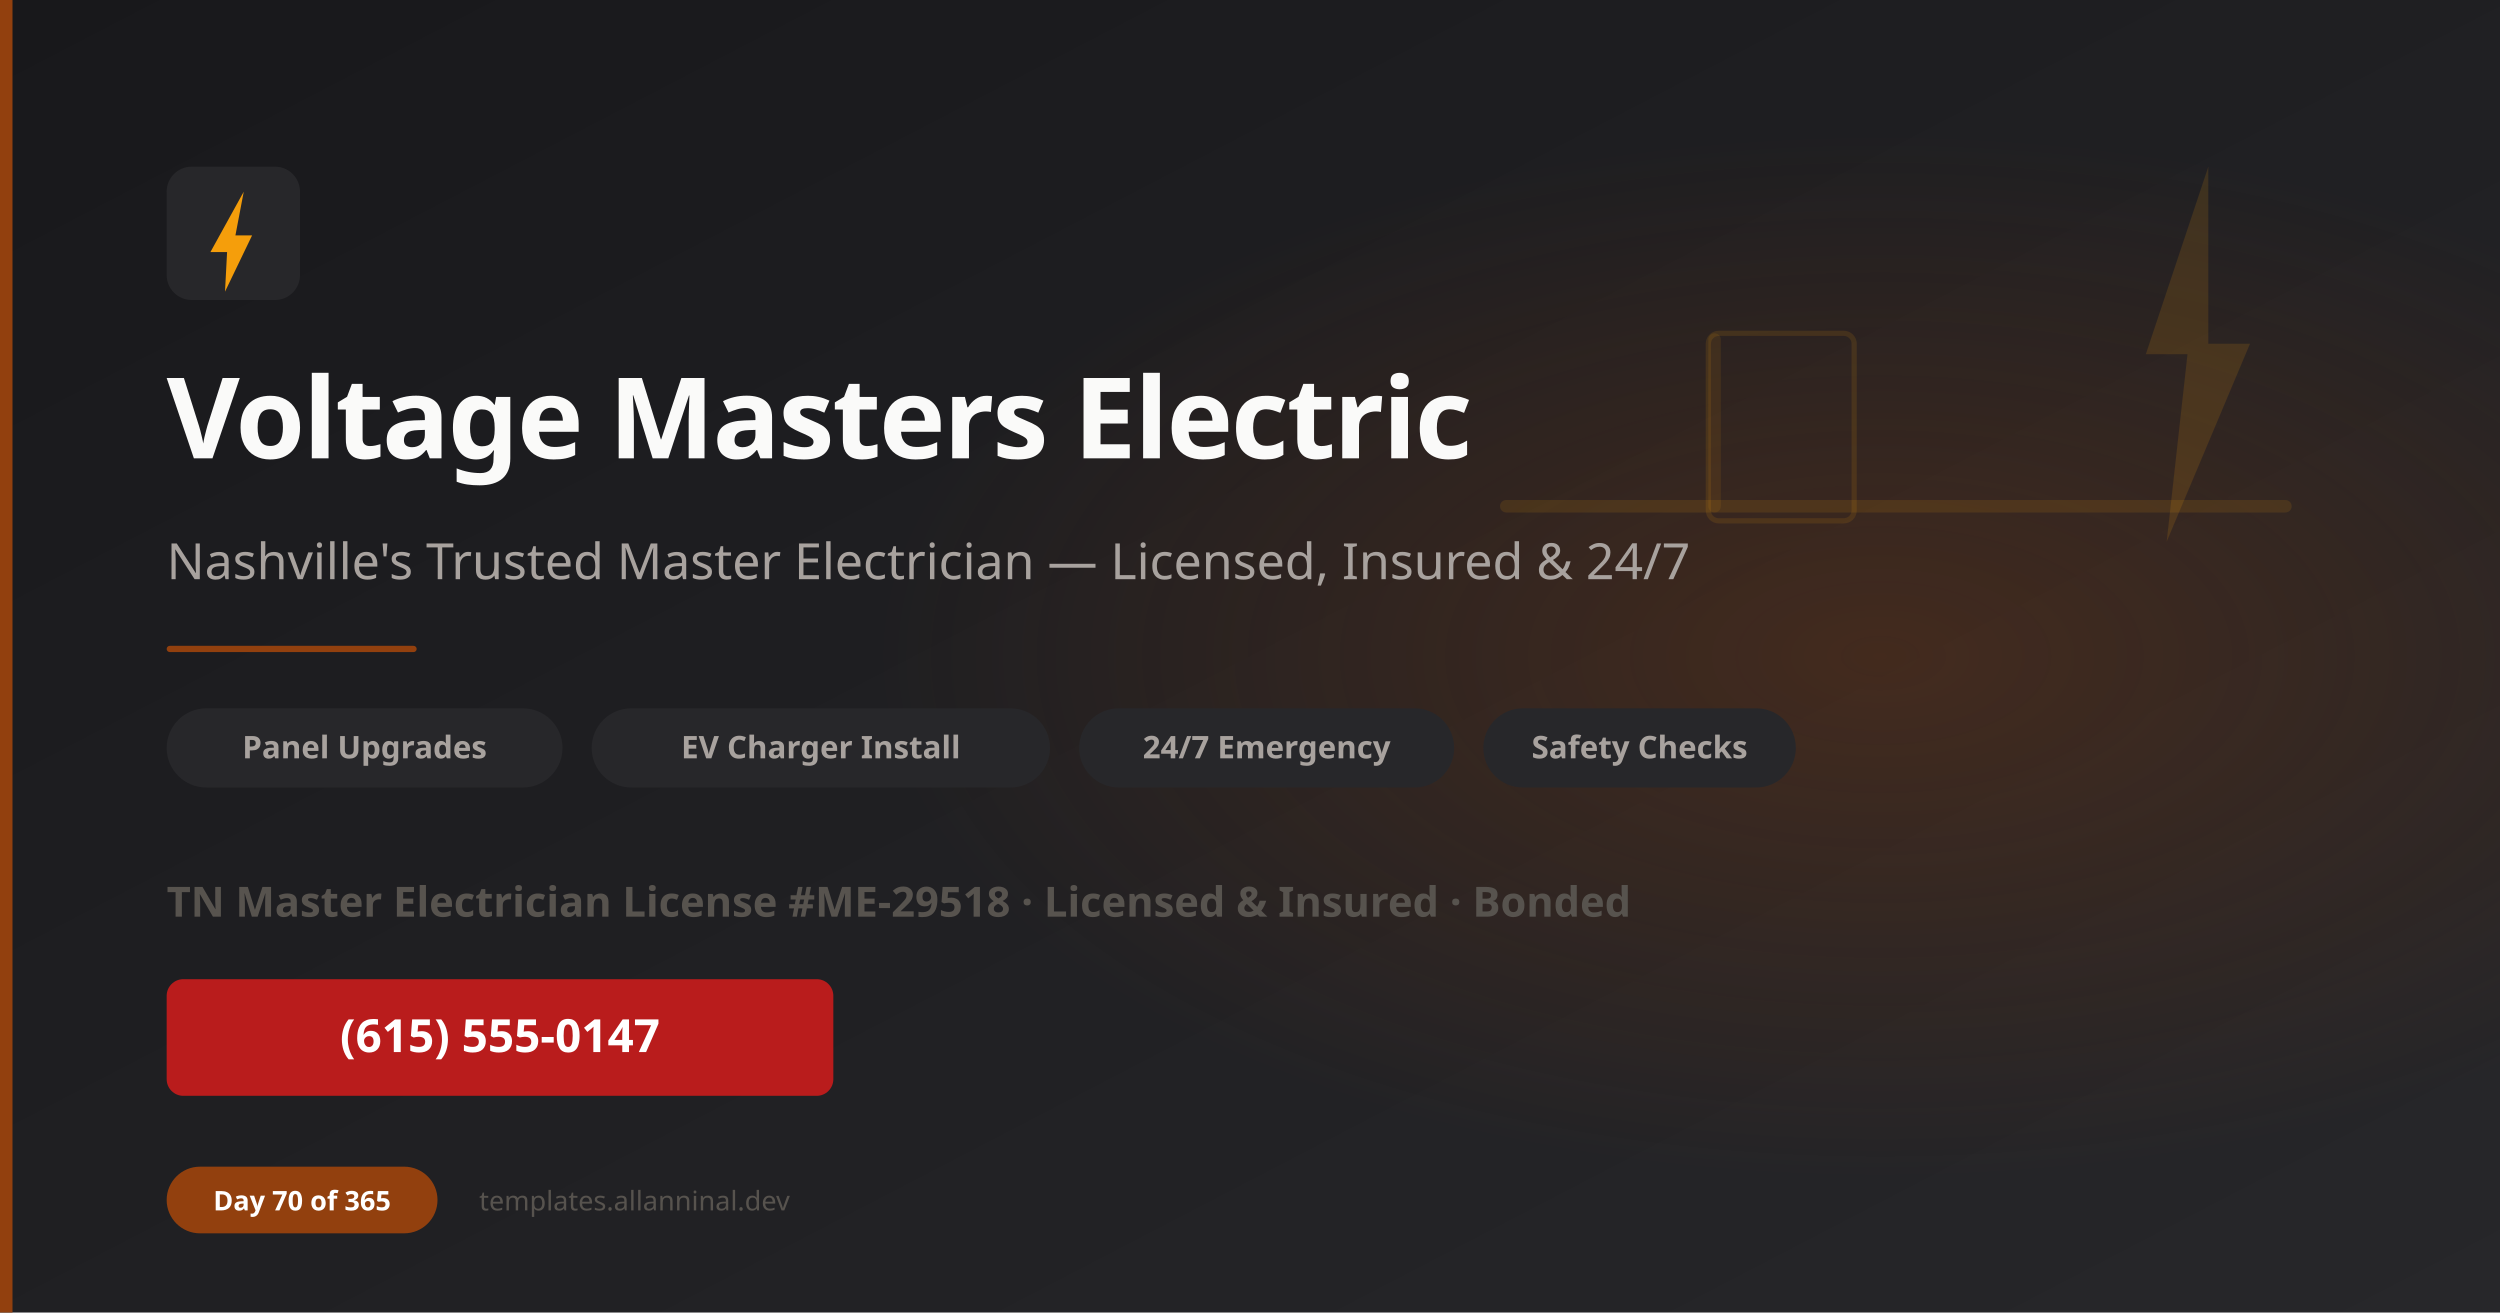
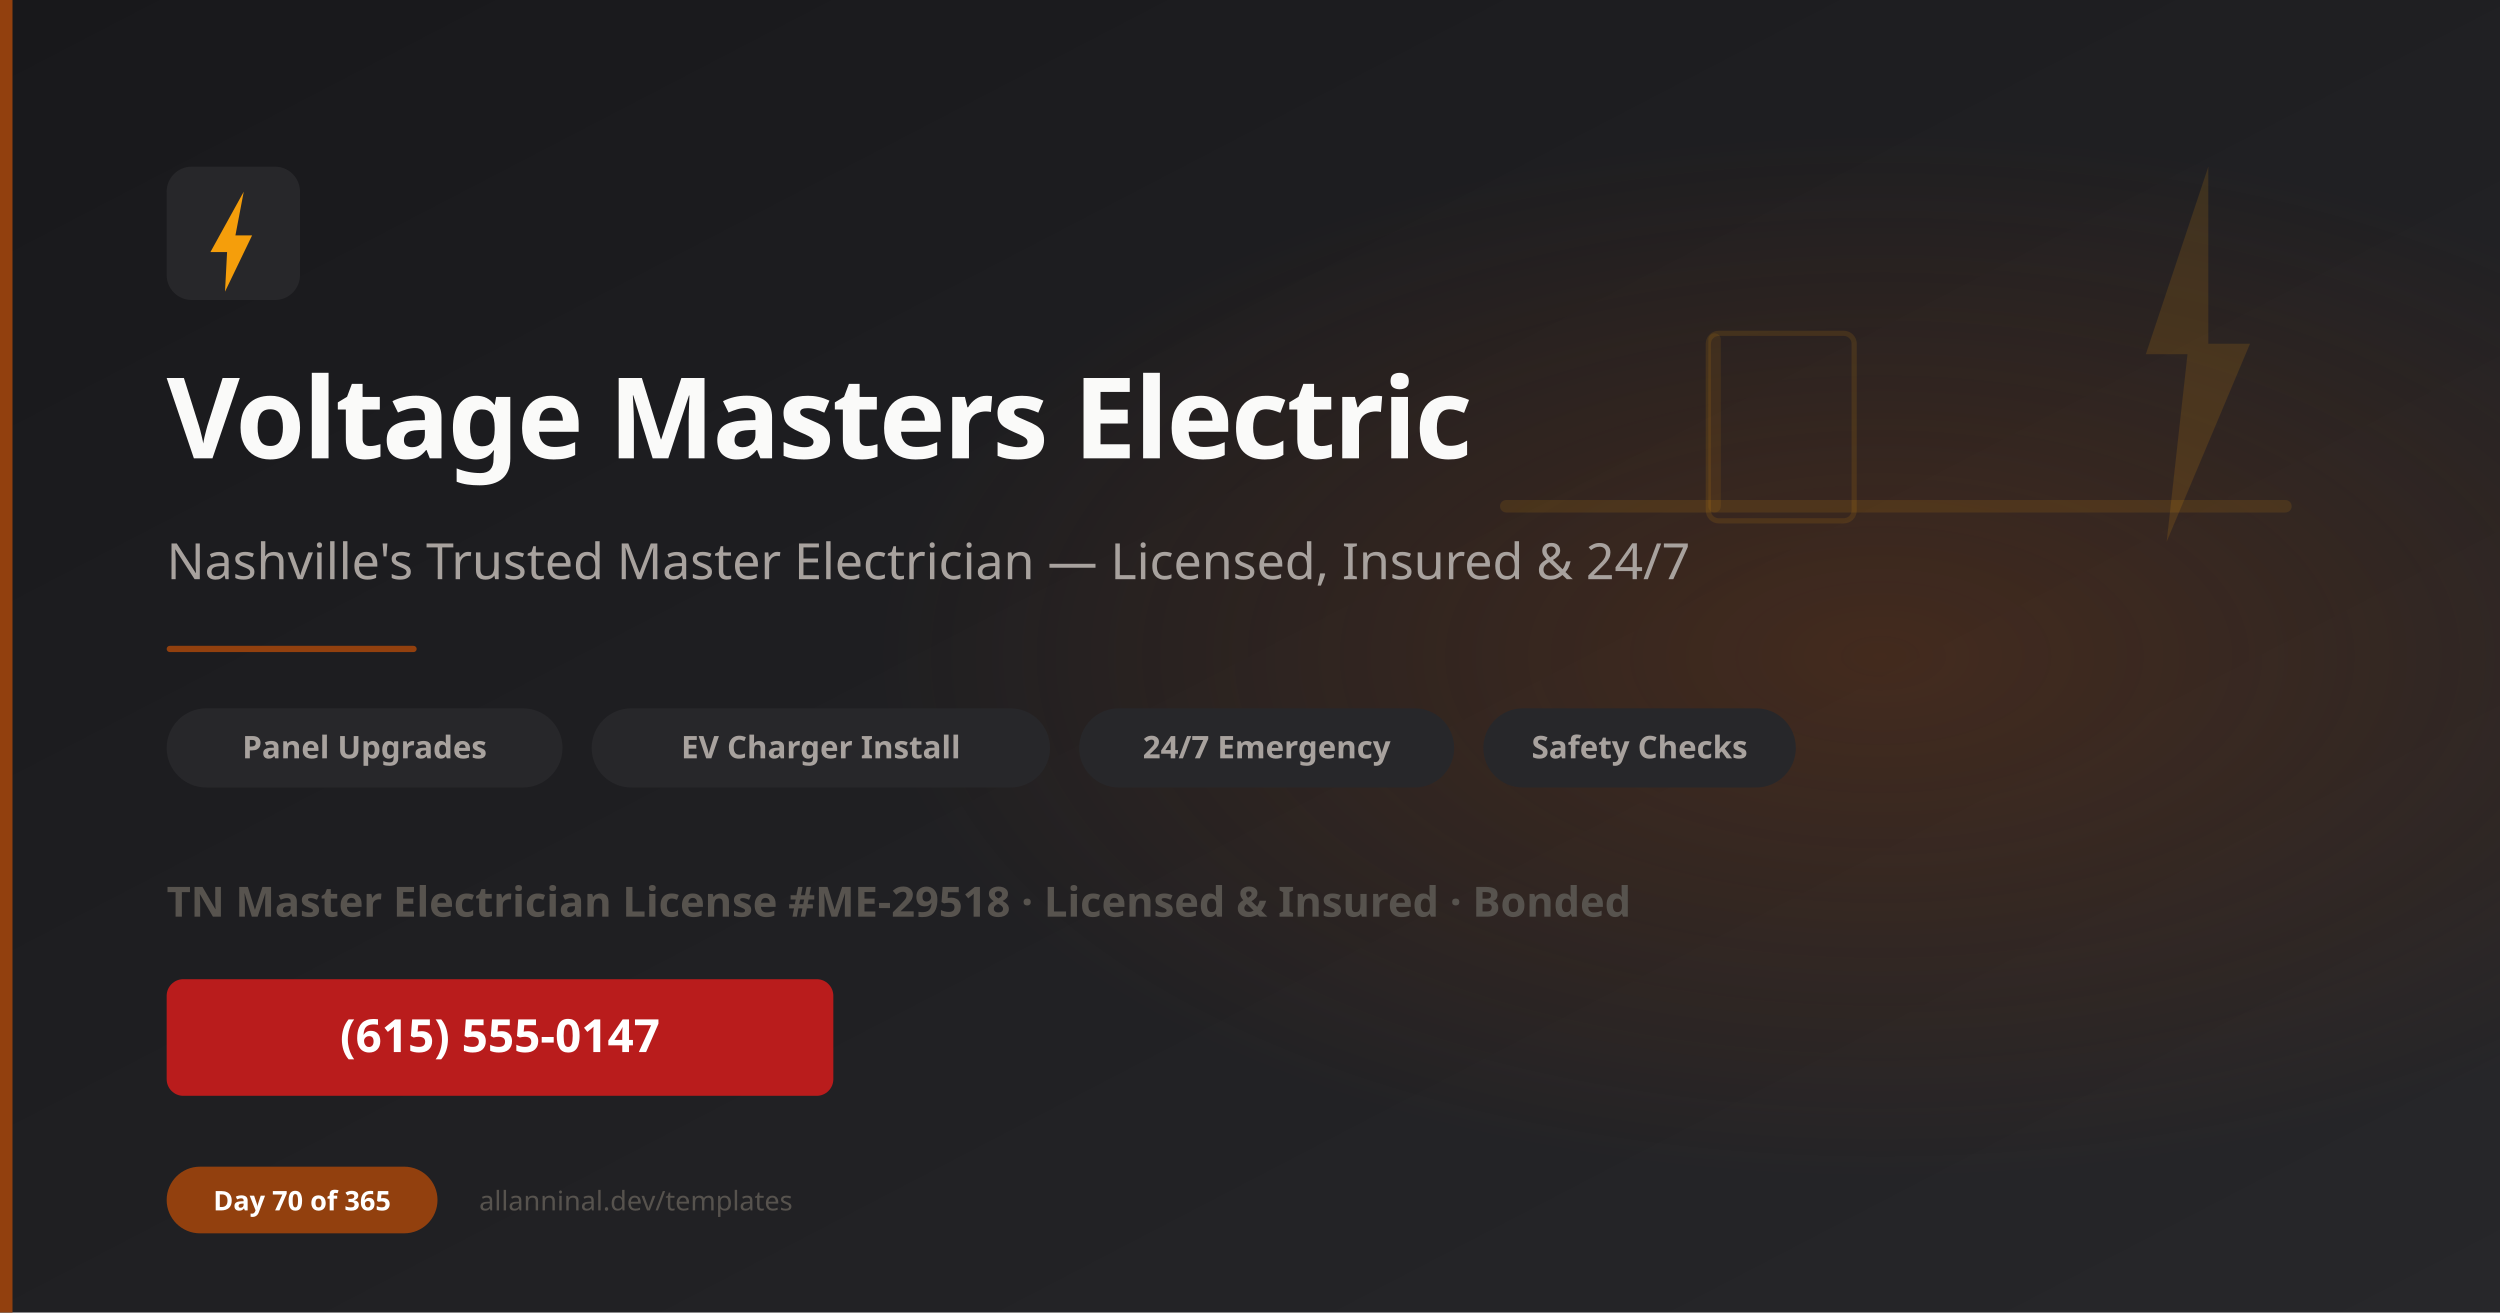
<svg xmlns="http://www.w3.org/2000/svg" width="1200" height="630" viewBox="0 0 1200 630">
  <defs>
    <linearGradient id="bg" x1="0%" y1="0%" x2="100%" y2="100%">
      <stop offset="0%" stop-color="#18181B" />
      <stop offset="100%" stop-color="#27272A" />
    </linearGradient>
    <radialGradient id="glow" cx="75%" cy="50%" r="40%">
      <stop offset="0%" stop-color="#92400E" stop-opacity="0.30" />
      <stop offset="100%" stop-color="#92400E" stop-opacity="0" />
    </radialGradient>
  </defs>
  <rect width="1200" height="630" fill="url(#bg)" />
  <rect width="1200" height="630" fill="url(#glow)" />
  <rect x="0" y="0" width="6" height="630" fill="#92400E" />
  <rect x="720" y="240" width="380" height="6" rx="3" fill="#F59E0B" opacity="0.12" />
  <rect x="820" y="160" width="6" height="86" rx="3" fill="#F59E0B" opacity="0.10" />
  <rect x="820" y="160" width="70" height="90" rx="5" fill="none" stroke="#F59E0B" stroke-width="2.5" opacity="0.12" />
  <polygon points="1060,80 1030,170 1050,170 1040,260 1080,165 1060,165" fill="#F59E0B" opacity="0.14" />
  <rect x="80" y="80" width="64" height="64" rx="12" fill="#27272A" />
  <polygon points="117,92 101,121 109,121 108,140 121,113 113,113" fill="#F59E0B" />
  <text x="80" y="220" font-family="Archivo, system-ui, sans-serif" font-size="54" font-weight="800" fill="#FAFAF9" letter-spacing="-1">Voltage Masters Electric</text>
  <text x="80" y="278" font-family="IBM Plex Sans, system-ui, sans-serif" font-size="24" font-weight="400" fill="#A8A29E">Nashville's Trusted Master Electrician — Licensed, Insured &amp; 24/7</text>
  <rect x="80" y="310" width="120" height="3" rx="1.5" fill="#92400E" />
  <rect x="80" y="340" width="190" height="38" rx="19" fill="#27272A" />
  <text x="175" y="364" font-family="IBM Plex Sans, system-ui, sans-serif" font-size="15" font-weight="600" fill="#A8A29E" text-anchor="middle">Panel Upgrades</text>
  <rect x="284" y="340" width="220" height="38" rx="19" fill="#27272A" />
  <text x="394" y="364" font-family="IBM Plex Sans, system-ui, sans-serif" font-size="15" font-weight="600" fill="#A8A29E" text-anchor="middle">EV Charger Install</text>
  <rect x="518" y="340" width="180" height="38" rx="19" fill="#27272A" />
  <text x="608" y="364" font-family="IBM Plex Sans, system-ui, sans-serif" font-size="15" font-weight="600" fill="#A8A29E" text-anchor="middle">24/7 Emergency</text>
  <rect x="712" y="340" width="150" height="38" rx="19" fill="#27272A" />
  <text x="787" y="364" font-family="IBM Plex Sans, system-ui, sans-serif" font-size="15" font-weight="600" fill="#A8A29E" text-anchor="middle">Safety Checks</text>
  <text x="80" y="440" font-family="IBM Plex Sans, system-ui, sans-serif" font-size="20" font-weight="600" fill="#57534E">TN Master Electrician License #ME-29518  ·  Licensed &amp; Insured  ·  Bonded</text>
  <rect x="80" y="470" width="320" height="56" rx="8" fill="#B91C1C" />
  <text x="240" y="505" font-family="Archivo, system-ui, sans-serif" font-size="22" font-weight="800" fill="#FFFFFF" text-anchor="middle">(615) 555-0147</text>
  <rect x="80" y="560" width="130" height="32" rx="16" fill="#92400E" />
  <text x="145" y="581" font-family="IBM Plex Sans, system-ui, sans-serif" font-size="13" font-weight="700" fill="#FFFFFF" text-anchor="middle">Day 70 of 365</text>
-   <text x="230" y="581" font-family="IBM Plex Sans, system-ui, sans-serif" font-size="13" fill="#57534E">templates.allanninal.dev</text>
+   <text x="230" y="581" font-family="IBM Plex Sans, system-ui, sans-serif" font-size="13" fill="#57534E">allanninal.dev/templates</text>
</svg>
